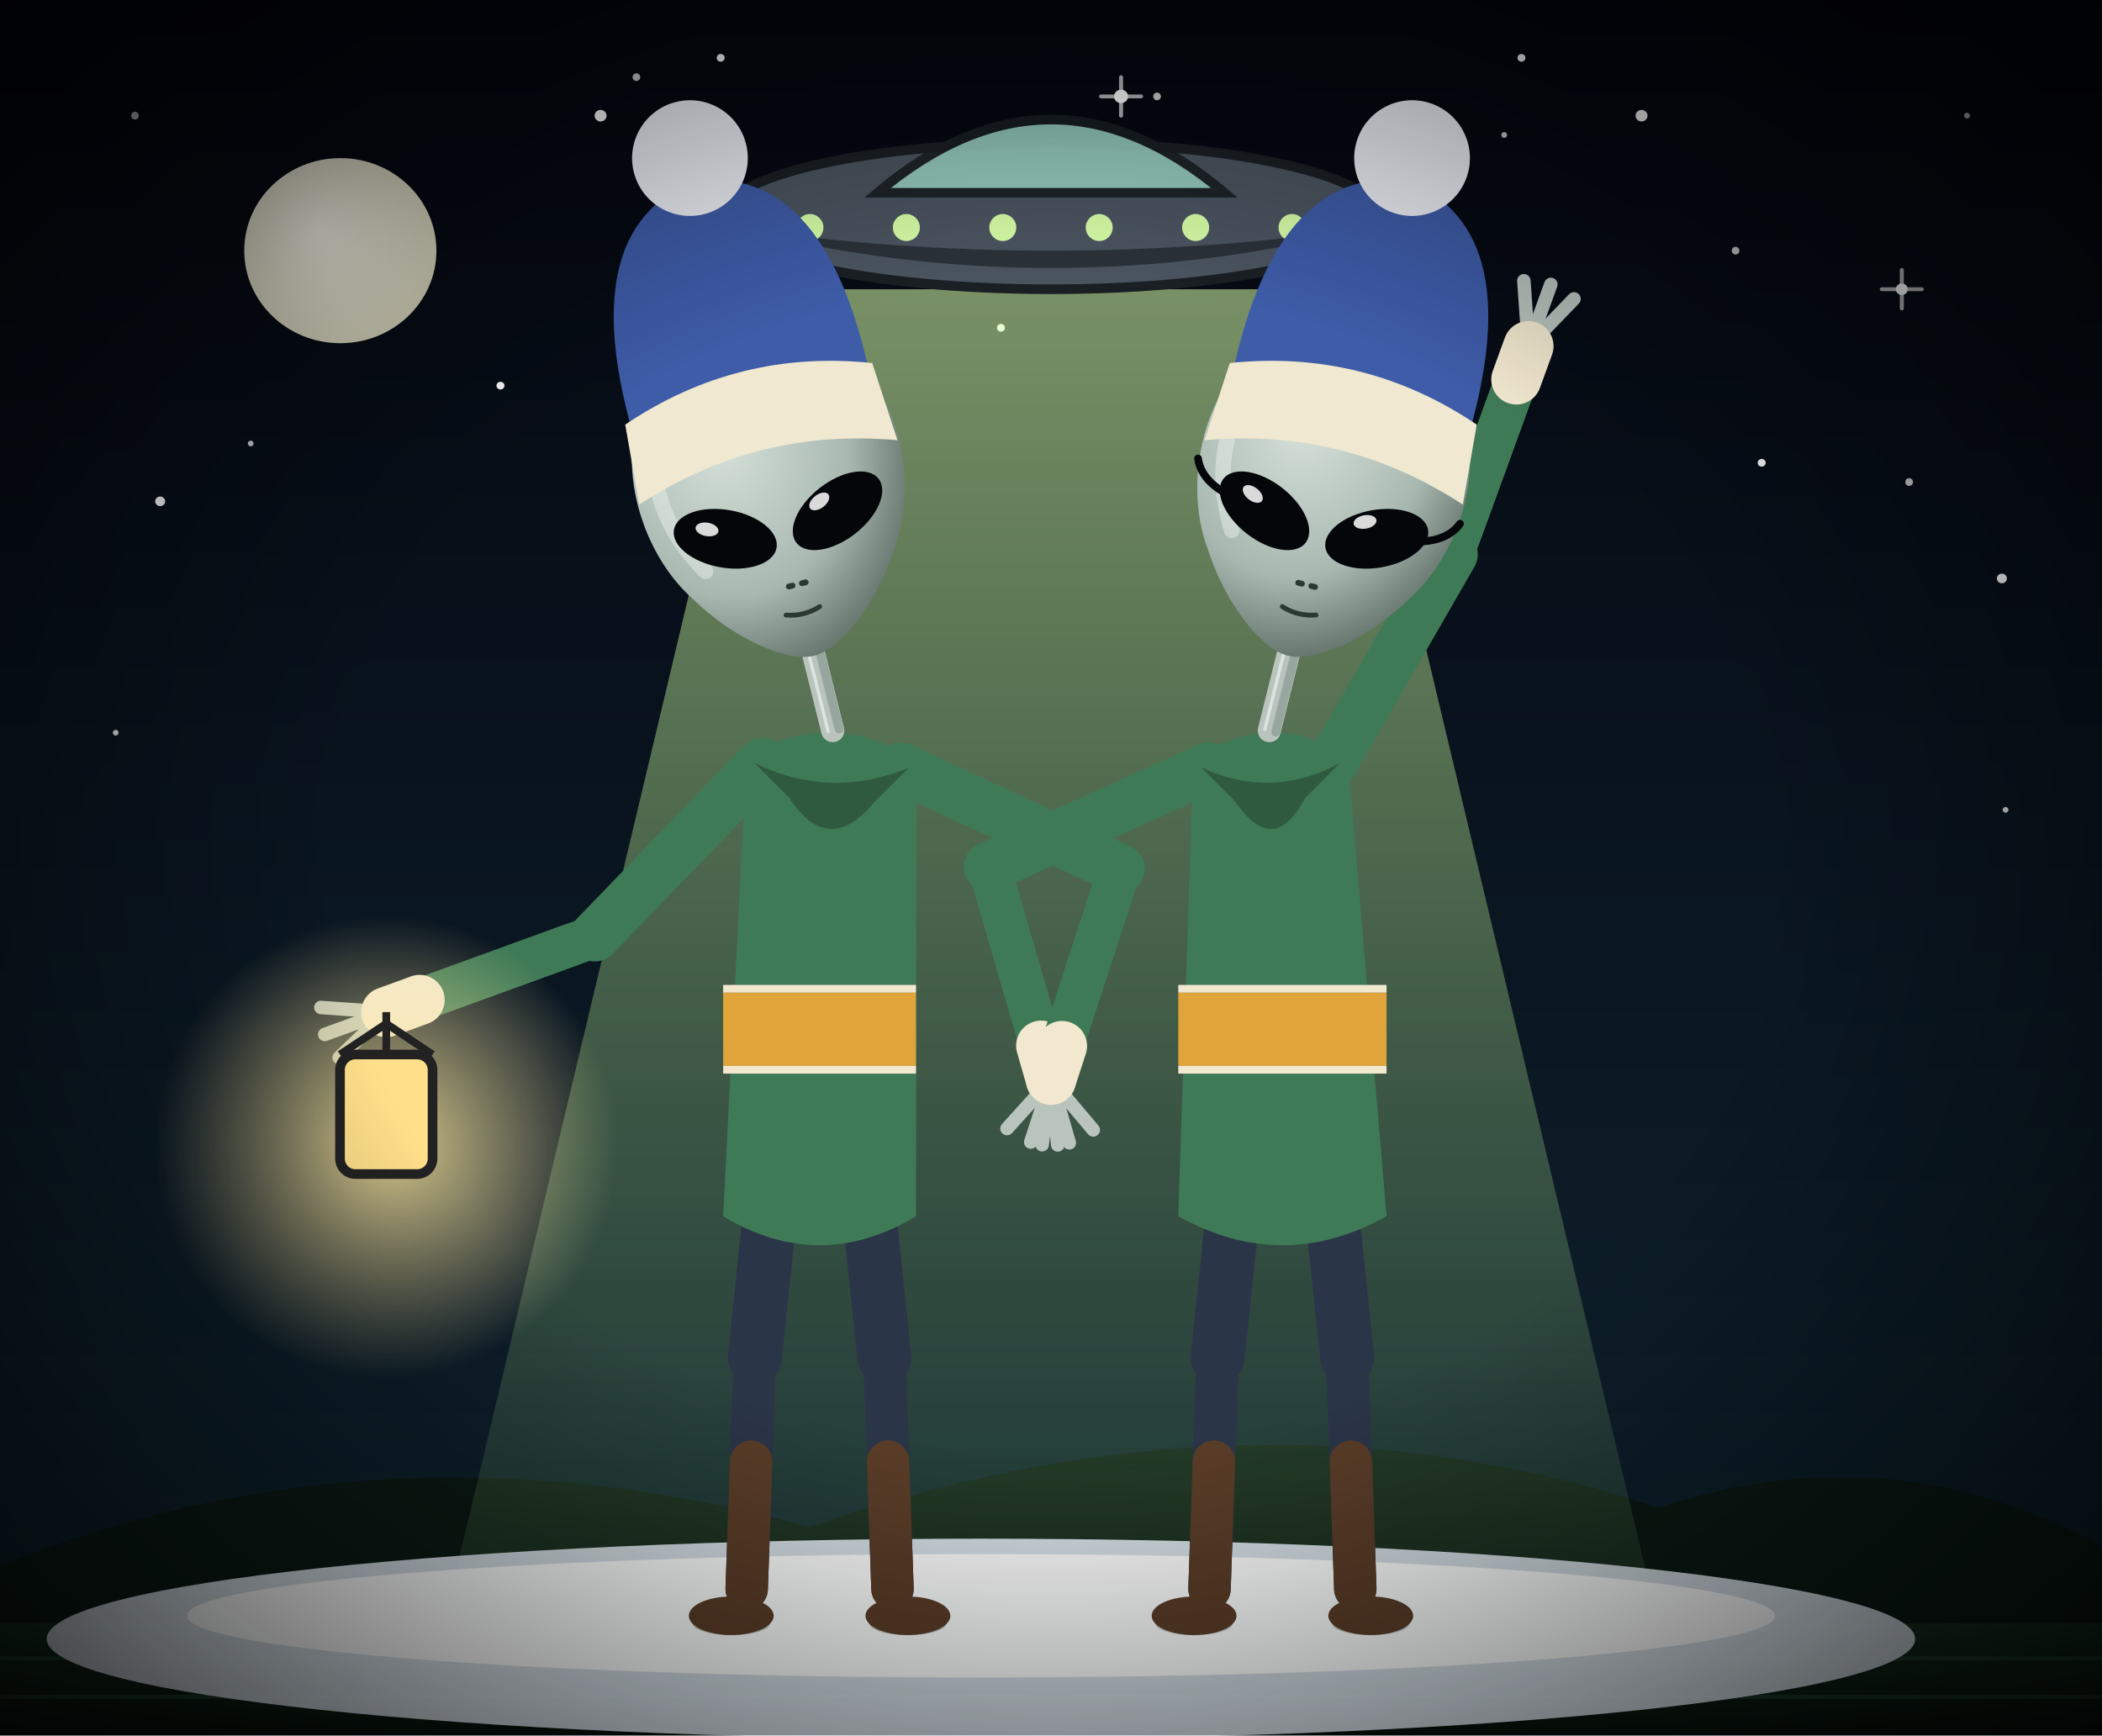
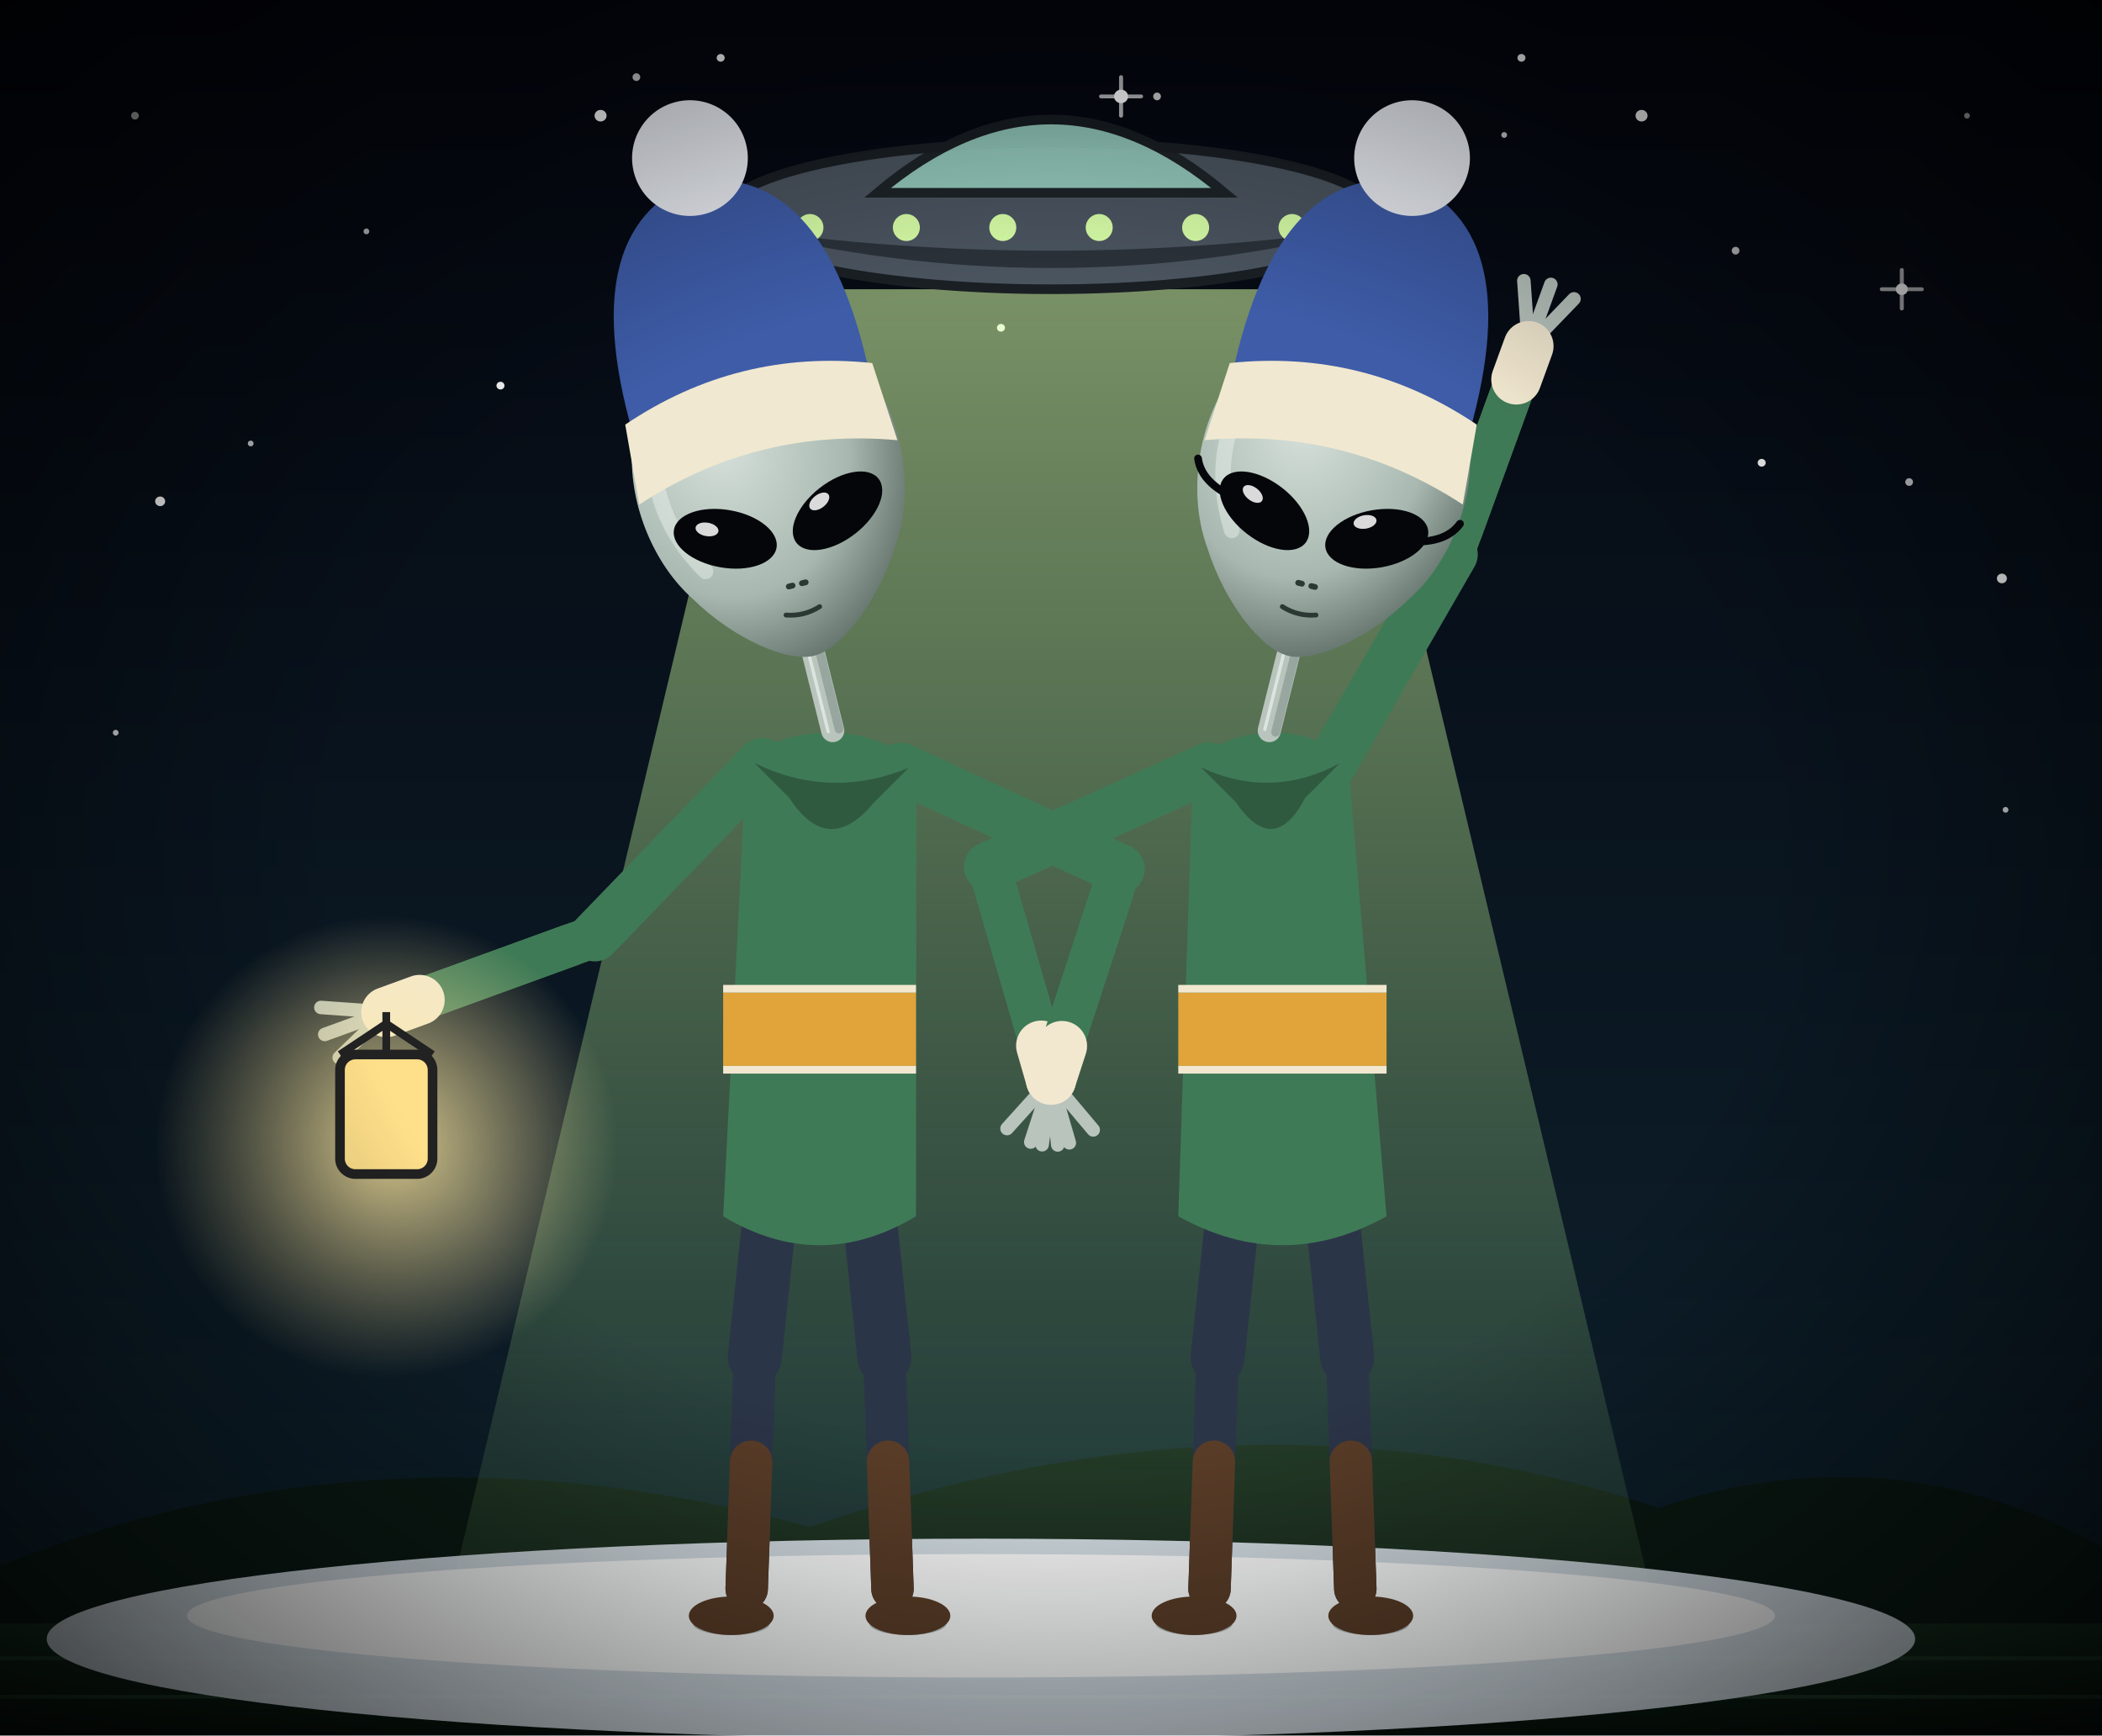
<svg xmlns="http://www.w3.org/2000/svg" viewBox="0 0 1090 900" width="1090" height="900">
  <defs>
    <linearGradient id="wall" x1="0" y1="0" x2="0" y2="1">
      <stop offset="0" stop-color="#050a09" />
      <stop offset="1" stop-color="#132320" />
    </linearGradient>
    <linearGradient id="plastic" x1="0" y1="0" x2="1" y2="0">
      <stop offset="0" stop-color="#cfdad3" />
      <stop offset=".55" stop-color="#a8b8b0" />
      <stop offset="1" stop-color="#5d6f67" />
    </linearGradient>
    <radialGradient id="plastichead" cx=".35" cy=".3" r=".8">
      <stop offset="0" stop-color="#d7e2db" />
      <stop offset=".6" stop-color="#a8b8b0" />
      <stop offset="1" stop-color="#52625b" />
    </radialGradient>
    <linearGradient id="beam" x1="0" y1="0" x2="0" y2="1">
      <stop offset="0" stop-color="#a8ffd8" stop-opacity=".30" />
      <stop offset="1" stop-color="#a8ffd8" stop-opacity="0" />
    </linearGradient>
    <linearGradient id="floor" x1="0" y1="0" x2="0" y2="1">
      <stop offset="0" stop-color="#1c2825" />
      <stop offset="1" stop-color="#0a0f0e" />
    </linearGradient>
    <radialGradient id="vig" cx=".5" cy=".5" r=".75">
      <stop offset=".45" stop-color="#000" stop-opacity="0" />
      <stop offset="1" stop-color="#000" stop-opacity=".85" />
    </radialGradient>
    <radialGradient id="snowg" cx=".35" cy=".3" r=".8">
      <stop offset="0" stop-color="#fff" />
      <stop offset="1" stop-color="#B7C6DA" />
    </radialGradient>
    <radialGradient id="lanternglow" cx=".5" cy=".5" r=".5">
      <stop offset="0" stop-color="#ffe9a0" stop-opacity=".85" />
      <stop offset="1" stop-color="#ffe9a0" stop-opacity="0" />
    </radialGradient>
    <filter id="soft" x="-50%" y="-50%" width="200%" height="200%">
      <feGaussianBlur stdDeviation="3" />
    </filter>
    <filter id="shadow" x="-30%" y="-10%" width="160%" height="130%">
      <feColorMatrix type="matrix" values="0 0 0 0 0  0 0 0 0 0  0 0 0 0 0  0 0 0 .55 0" />
      <feGaussianBlur stdDeviation="7" />
    </filter>
    <filter id="fog" x="-30%" y="-100%" width="160%" height="300%">
      <feGaussianBlur stdDeviation="26" />
    </filter>
    <clipPath id="floorclip">
      <rect y="842" width="1090" height="58" />
    </clipPath>
  </defs>
  <style>@media (prefers-reduced-motion: no-preference) {@keyframes bob-male {0.00% {transform:rotate(0deg)}72.41% {transform:rotate(0deg)}72.41% {transform:rotate(0deg)}74.02% {transform:rotate(-6deg)}75.63% {transform:rotate(5deg)}77.24% {transform:rotate(-4deg)}78.85% {transform:rotate(3deg)}80.46% {transform:rotate(-1.5deg)}82.07% {transform:rotate(0deg)}100.00% {transform:rotate(0deg)}} .hb-male {animation: bob-male 29s ease-in-out infinite; transform-origin: 0px 236px}@keyframes bob-female {0.00% {transform:rotate(0deg)}65.85% {transform:rotate(0deg)}65.85% {transform:rotate(0deg)}66.99% {transform:rotate(-6deg)}68.13% {transform:rotate(5deg)}69.27% {transform:rotate(-4deg)}70.41% {transform:rotate(3deg)}71.54% {transform:rotate(-1.5deg)}72.68% {transform:rotate(0deg)}100.00% {transform:rotate(0deg)}} .hb-female {animation: bob-female 41s ease-in-out infinite; transform-origin: 0px 236px}@keyframes fall{to{transform:translateY(900px)}} .fall{animation:fall linear infinite}@keyframes sway{from{transform:translateX(-22px)}to{transform:translateX(22px)}} .sway{animation:sway ease-in-out infinite alternate}@keyframes drift{from{transform:translateX(-45px)}to{transform:translateX(45px)}} .drift{animation:drift 11s ease-in-out infinite alternate}@keyframes hover{from{transform:translateY(-5px)}to{transform:translateY(7px)}} .hover{animation:hover 3.6s ease-in-out infinite alternate}@keyframes flash{0%,100%,12%,48%,62%{opacity:0}1%{opacity:.22}3%{opacity:0}5%{opacity:.16}9%{opacity:0}51%{opacity:.2}53%{opacity:0}55%{opacity:.14}59%{opacity:0}} .flash{animation:flash 13s linear infinite}@keyframes bolta{0%,100%,12%,62%{opacity:0}1%{opacity:1}3%{opacity:0}5%{opacity:1}9%{opacity:0}} .bolta{animation:bolta 13s linear infinite}@keyframes boltb{0%,100%,48%,62%{opacity:0}51%{opacity:1}53%{opacity:0}55%{opacity:1}59%{opacity:0}} .boltb{animation:boltb 13s linear infinite}}</style>
  <defs>
    <linearGradient id="ubeam" x1="0" y1="0" x2="0" y2="1">
      <stop offset="0" stop-color="#d8ffa8" stop-opacity=".55" />
      <stop offset="1" stop-color="#b6ff9a" stop-opacity=".08" />
    </linearGradient>
    <linearGradient id="nsky" x1="0" y1="0" x2="0" y2="1">
      <stop offset="0" stop-color="#04060f" />
      <stop offset="1" stop-color="#0f2430" />
    </linearGradient>
    <linearGradient id="field" x1="0" y1="0" x2="0" y2="1">
      <stop offset="0" stop-color="#16301f" />
      <stop offset="1" stop-color="#07120c" />
    </linearGradient>
  </defs>
  <rect width="1090" height="900" fill="url(#nsky)" />
  <circle cx="70" cy="60" r="2" fill="#fff" opacity=".8" />
  <circle cx="190" cy="120" r="1.5" fill="#fff" opacity=".8" />
  <circle cx="330" cy="40" r="2" fill="#fff" opacity=".8" />
  <circle cx="470" cy="90" r="1.5" fill="#fff" opacity=".8" />
  <circle cx="600" cy="50" r="2" fill="#fff" opacity=".8" />
  <circle cx="780" cy="70" r="1.5" fill="#fff" opacity=".8" />
  <circle cx="900" cy="130" r="2" fill="#fff" opacity=".8" />
  <circle cx="1020" cy="60" r="1.5" fill="#fff" opacity=".8" />
  <circle cx="130" cy="230" r="1.5" fill="#fff" opacity=".8" />
  <circle cx="990" cy="250" r="2" fill="#fff" opacity=".8" />
  <circle cx="60" cy="380" r="1.5" fill="#fff" opacity=".8" />
  <circle cx="1040" cy="420" r="1.5" fill="#fff" opacity=".8" />
  <g transform="scale(1.038095 1)">
    <defs>
      <radialGradient id="nightsky-m" cx=".4" cy=".4" r=".7">
        <stop offset="0" stop-color="#FFFDF0" />
        <stop offset="1" stop-color="#D5D2B8" />
      </radialGradient>
    </defs>
-     <circle cx="170" cy="130" r="48" fill="url(#nightsky-m)" />
-     <circle cx="188" cy="118" r="42" fill="#0c130d" opacity=".0" />
    <g fill="#fff">
      <circle cx="300" cy="60" r="3" />
      <circle cx="420" cy="120" r="2.5" />
      <circle cx="560" cy="50" r="3.5" />
      <circle cx="700" cy="110" r="2.5" />
      <circle cx="820" cy="60" r="3" />
      <circle cx="950" cy="150" r="3" />
      <circle cx="80" cy="260" r="2.5" />
      <circle cx="1000" cy="300" r="2.5" />
      <circle cx="250" cy="200" r="2" />
      <circle cx="640" cy="190" r="2" />
      <circle cx="880" cy="240" r="2" />
      <circle cx="500" cy="170" r="2" />
      <circle cx="360" cy="30" r="2" />
      <circle cx="760" cy="30" r="2" />
    </g>
    <g stroke="#fff" stroke-width="2" stroke-linecap="round" opacity=".7">
      <path d="M 560 40 v 20 M 550 50 h 20 M 950 140 v 20 M 940 150 h 20" />
    </g>
  </g>
  <path d="M 0 812 Q 200 732 420 792 Q 650 712 860 782 Q 980 742 1090 802 L 1090 842 L 0 842 Z" fill="#0b1a14" />
  <g class="hover">
    <path d="M 395 150 L 695 150 L 860 842 L 230 842 Z" fill="url(#ubeam)" />
    <ellipse cx="545" cy="112" rx="170" ry="38" fill="#4b5560" stroke="#1a1f24" stroke-width="5" />
    <path d="M 455 100 Q 545 24 635 100 Z" fill="#9fd8c9" stroke="#1a1f24" stroke-width="5" opacity=".9" />
    <path d="M 380 118 Q 545 160 710 118 Q 545 142 380 118 Z" fill="#2b323a" />
    <g fill="#d8ffa8">
      <circle cx="420" cy="118" r="7" />
      <circle cx="470" cy="118" r="7" />
      <circle cx="520" cy="118" r="7" />
      <circle cx="570" cy="118" r="7" />
      <circle cx="620" cy="118" r="7" />
      <circle cx="670" cy="118" r="7" />
    </g>
  </g>
  <rect y="842" width="1090" height="58" fill="url(#field)" />
  <g stroke="#2b4d37" stroke-width="2" opacity=".6">
    <path d="M 0 860 H 1090 M 0 880 H 1090" />
  </g>
  <g transform="scale(1.211111 1)">
    <ellipse cx="420" cy="850" rx="400" ry="52" fill="#E8F1FA" opacity=".9" />
    <ellipse cx="420" cy="838" rx="340" ry="32" fill="#fff" opacity=".9" />
  </g>
  <g transform="translate(665 574.8)">
    <path d="M -20.0 0.0 L -33.6 129.3" stroke="#b9c4bd" stroke-width="22" stroke-linecap="round" fill="none" />
    <path d="M -13.8 0.0 L -27.4 129.3" stroke="#76877f" stroke-width="8.4" stroke-linecap="round" fill="none" opacity=".5" />
    <path d="M -24.4 0.0 L -38.0 129.3" stroke="#eaf3ee" stroke-width="3.1" stroke-linecap="round" fill="none" opacity=".7" />
    <path d="M -33.6 129.3 L -37.8 249.2" stroke="#b9c4bd" stroke-width="16" stroke-linecap="round" fill="none" />
    <path d="M -29.1 129.3 L -33.3 249.2" stroke="#76877f" stroke-width="6.1" stroke-linecap="round" fill="none" opacity=".5" />
    <path d="M -36.8 129.3 L -41.0 249.2" stroke="#eaf3ee" stroke-width="2.2" stroke-linecap="round" fill="none" opacity=".7" />
    <path d="M -41.6 129.3 Q -33.6 134.3 -25.6 129.3" stroke="#46544e" stroke-width="2.2" fill="none" opacity=".7" />
    <ellipse cx="-45.8" cy="263.2" rx="20" ry="8" fill="#b9c4bd" />
    <ellipse cx="-45.8" cy="267.2" rx="20" ry="6" fill="#76877f" opacity=".5" />
    <path d="M 20.0 0.0 L 33.6 129.3" stroke="#b9c4bd" stroke-width="22" stroke-linecap="round" fill="none" />
    <path d="M 26.2 0.0 L 39.7 129.3" stroke="#76877f" stroke-width="8.4" stroke-linecap="round" fill="none" opacity=".5" />
    <path d="M 15.6 0.0 L 29.2 129.3" stroke="#eaf3ee" stroke-width="3.1" stroke-linecap="round" fill="none" opacity=".7" />
    <path d="M 33.6 129.3 L 37.8 249.2" stroke="#b9c4bd" stroke-width="16" stroke-linecap="round" fill="none" />
    <path d="M 38.1 129.3 L 42.3 249.2" stroke="#76877f" stroke-width="6.1" stroke-linecap="round" fill="none" opacity=".5" />
    <path d="M 30.4 129.3 L 34.6 249.2" stroke="#eaf3ee" stroke-width="2.2" stroke-linecap="round" fill="none" opacity=".7" />
    <path d="M 25.6 129.3 Q 33.6 134.3 41.6 129.3" stroke="#46544e" stroke-width="2.2" fill="none" opacity=".7" />
    <ellipse cx="45.8" cy="263.2" rx="20" ry="8" fill="#b9c4bd" />
    <ellipse cx="45.8" cy="267.2" rx="20" ry="6" fill="#76877f" opacity=".5" />
    <path d="M -38.2 -176.8 Q -7.1 -203.9 25.8 -179.0 Q 22.1 -110.4 22.1 -110.4 Q 44.0 -40 40 40 Q 0 66 -40 40 Q -44 -40 -25.9 -109.6 Q -25.9 -109.6 -38.2 -176.8 Z" fill="url(#plastic)" />
    <path d="M -25.9 -108.0 Q -1.9 -103.0 22.1 -108.0" stroke="#46544e" stroke-width="2.2" fill="none" opacity=".7" />
    <path d="M -38.2 -176.8 L -152.1 -125.2" stroke="#b9c4bd" stroke-width="15" stroke-linecap="round" fill="none" />
    <path d="M -34.0 -176.8 L -147.9 -125.2" stroke="#76877f" stroke-width="5.7" stroke-linecap="round" fill="none" opacity=".5" />
    <path d="M -41.2 -176.8 L -155.1 -125.2" stroke="#eaf3ee" stroke-width="2.1" stroke-linecap="round" fill="none" opacity=".7" />
    <path d="M -152.1 -125.2 L -120.0 -14.8" stroke="#b9c4bd" stroke-width="12" stroke-linecap="round" fill="none" />
    <path d="M -148.7 -125.2 L -116.6 -14.8" stroke="#76877f" stroke-width="4.6" stroke-linecap="round" fill="none" opacity=".5" />
    <path d="M -154.5 -125.2 L -122.4 -14.8" stroke="#eaf3ee" stroke-width="1.7" stroke-linecap="round" fill="none" opacity=".7" />
    <path d="M -159.1 -125.2 Q -152.1 -120.2 -145.1 -125.2" stroke="#46544e" stroke-width="2.2" fill="none" opacity=".7" />
    <path d="M 25.8 -179.0 L 88.3 -287.3" stroke="#b9c4bd" stroke-width="15" stroke-linecap="round" fill="none" />
    <path d="M 30.0 -179.0 L 92.5 -287.3" stroke="#76877f" stroke-width="5.7" stroke-linecap="round" fill="none" opacity=".5" />
    <path d="M 22.8 -179.0 L 85.3 -287.3" stroke="#eaf3ee" stroke-width="2.1" stroke-linecap="round" fill="none" opacity=".7" />
    <path d="M 88.3 -287.3 L 127.6 -395.3" stroke="#b9c4bd" stroke-width="12" stroke-linecap="round" fill="none" />
    <path d="M 91.6 -287.3 L 131.0 -395.3" stroke="#76877f" stroke-width="4.6" stroke-linecap="round" fill="none" opacity=".5" />
    <path d="M 85.9 -287.3 L 125.2 -395.3" stroke="#eaf3ee" stroke-width="1.7" stroke-linecap="round" fill="none" opacity=".7" />
    <path d="M 81.3 -287.3 Q 88.3 -282.3 95.3 -287.3" stroke="#46544e" stroke-width="2.2" fill="none" opacity=".7" />
    <path d="M -120.0 -14.8 L -98.1 11.2" stroke="#b9c4bd" stroke-width="7" stroke-linecap="round" fill="none" />
    <path d="M -120.0 -14.8 L -110.5 17.9" stroke="#b9c4bd" stroke-width="7" stroke-linecap="round" fill="none" />
    <path d="M -120.0 -14.8 L -124.6 18.9" stroke="#b9c4bd" stroke-width="7" stroke-linecap="round" fill="none" />
    <circle cx="-120.0" cy="-14.8" r="7" fill="#b9c4bd" />
    <path d="M 127.6 -395.3 L 125.2 -429.2" stroke="#b9c4bd" stroke-width="7" stroke-linecap="round" fill="none" />
    <path d="M 127.6 -395.3 L 139.2 -427.3" stroke="#b9c4bd" stroke-width="7" stroke-linecap="round" fill="none" />
    <path d="M 127.6 -395.3 L 151.2 -419.8" stroke="#b9c4bd" stroke-width="7" stroke-linecap="round" fill="none" />
    <circle cx="127.6" cy="-395.3" r="7" fill="#b9c4bd" />
    <path d="M -20.0 0.0 L -33.6 129.3" stroke="#2b3548" stroke-width="28" stroke-linecap="round" fill="none" />
    <path d="M -33.6 129.3 L -37.8 249.2" stroke="#2b3548" stroke-width="22" stroke-linecap="round" fill="none" />
    <path d="M 20.0 0.0 L 33.6 129.3" stroke="#2b3548" stroke-width="28" stroke-linecap="round" fill="none" />
    <path d="M 33.6 129.3 L 37.8 249.2" stroke="#2b3548" stroke-width="22" stroke-linecap="round" fill="none" />
    <path d="M -35.5 183.3 L -37.8 249.2" stroke="#5a3d28" stroke-width="22" stroke-linecap="round" fill="none" />
    <ellipse cx="-45.8" cy="263.2" rx="22" ry="10" fill="#5a3d28" />
    <path d="M 35.5 183.3 L 37.8 249.2" stroke="#5a3d28" stroke-width="22" stroke-linecap="round" fill="none" />
    <ellipse cx="45.8" cy="263.2" rx="22" ry="10" fill="#5a3d28" />
    <path d="M -38.2 -176.8 L -152.1 -125.2" stroke="#3f7a56" stroke-width="26" stroke-linecap="round" fill="none" />
    <path d="M -152.1 -125.2 L -120.0 -14.8" stroke="#3f7a56" stroke-width="22" stroke-linecap="round" fill="none" />
    <path d="M -148.2 -112.0 L -120.0 -14.8" stroke="#3f7a56" stroke-width="22" stroke-linecap="round" fill="none" />
    <path d="M -125.1 -32.5 L -120.0 -14.8" stroke="#f2e8d0" stroke-width="26" stroke-linecap="round" fill="none" />
    <path d="M 25.8 -179.0 L 88.3 -287.3" stroke="#3f7a56" stroke-width="26" stroke-linecap="round" fill="none" />
    <path d="M 88.3 -287.3 L 127.6 -395.3" stroke="#3f7a56" stroke-width="22" stroke-linecap="round" fill="none" />
    <path d="M 93.0 -300.2 L 127.6 -395.3" stroke="#3f7a56" stroke-width="22" stroke-linecap="round" fill="none" />
    <path d="M 121.3 -378.0 L 127.6 -395.3" stroke="#f2e8d0" stroke-width="26" stroke-linecap="round" fill="none" />
    <path d="M -46.2 -180.8 Q -7.3 -207.9 33.8 -183.0 L 54.0 56 Q 0 86 -54.0 56 Z" fill="#3f7a56" />
    <path d="M -54 -60 L 54 -60 L 54 -22 L -54 -22 Z" fill="#e0a43a" />
    <path d="M -54 -62 H 54 M -54 -20 H 54" stroke="#f2e8d0" stroke-width="4" />
    <path d="M -42.2 -176.8 Q -5.6 -159.9 29.8 -179.0 L 11.8 -161.0 Q -4.5 -129.9 -24.2 -158.8 Z" fill="#2f5a40" />
    <g transform="translate(-6.8 -195.9) rotate(14.0) translate(0 -236)">
      <g class="hb hb-female">
        <path d="M 0.0 236.0 L 0.0 190.0" stroke="#b9c4bd" stroke-width="12" stroke-linecap="round" fill="none" />
        <path d="M 3.4 236.0 L 3.4 190.0" stroke="#76877f" stroke-width="4.6" stroke-linecap="round" fill="none" opacity=".5" />
        <path d="M -2.4 236.0 L -2.4 190.0" stroke="#eaf3ee" stroke-width="1.7" stroke-linecap="round" fill="none" opacity=".7" />
        <path d="M 0 22 C 74 22 84 108 54 152 C 38 178 14 196 0 196 C -14 196 -38 178 -54 152 C -84 108 -74 22 0 22 Z" fill="url(#plastichead)" />
        <path d="M -50 60 Q -68 100 -44 140" stroke="#eaf3ee" stroke-width="8" stroke-linecap="round" fill="none" opacity=".45" />
        <g fill="#04060a">
          <ellipse cx="-30" cy="126" rx="27" ry="15" transform="rotate(24 -30 126)" />
          <ellipse cx="30" cy="126" rx="27" ry="15" transform="rotate(-24 30 126)" />
        </g>
        <g fill="#fff" opacity=".85">
          <ellipse cx="-38" cy="119" rx="6" ry="3.5" transform="rotate(24 -38 119)" />
          <ellipse cx="22" cy="119" rx="6" ry="3.5" transform="rotate(-24 22 119)" />
        </g>
        <path d="M -4 158 h 2 M 3 158 h 2" stroke="#2c3833" stroke-width="3" stroke-linecap="round" />
        <path d="M -9 172 Q 0 175 9 172" stroke="#2c3833" stroke-width="2.5" fill="none" stroke-linecap="round" />
        <path d="M -52 122 q -14 -4 -18 -14 M 52 122 q 14 -4 18 -14" stroke="#04060a" stroke-width="4" stroke-linecap="round" fill="none" />
        <circle cx="0" cy="36" r="7" fill="#f2b632" />
        <g transform="translate(0 56) scale(1.5) translate(0 -100)">
          <path d="M -42 108 Q -46 30 0 24 Q 46 30 42 108 Q 0 92 -42 108 Z" fill="#3e5ca8" />
          <path d="M -44 100 Q 0 84 44 100 L 46 128 Q 0 112 -46 128 Z" fill="#f0e8d0" />
          <circle cx="0" cy="16" r="20" fill="#eef1f8" />
        </g>
      </g>
    </g>
  </g>
  <g transform="translate(425 574.8)">
    <path d="M 20.0 0.0 L 33.6 129.3" stroke="#b9c4bd" stroke-width="22" stroke-linecap="round" fill="none" />
    <path d="M 26.2 0.0 L 39.7 129.3" stroke="#76877f" stroke-width="8.4" stroke-linecap="round" fill="none" opacity=".5" />
    <path d="M 15.6 0.0 L 29.2 129.3" stroke="#eaf3ee" stroke-width="3.1" stroke-linecap="round" fill="none" opacity=".7" />
    <path d="M 33.6 129.3 L 37.8 249.2" stroke="#b9c4bd" stroke-width="16" stroke-linecap="round" fill="none" />
    <path d="M 38.1 129.3 L 42.3 249.2" stroke="#76877f" stroke-width="6.1" stroke-linecap="round" fill="none" opacity=".5" />
    <path d="M 30.4 129.3 L 34.6 249.2" stroke="#eaf3ee" stroke-width="2.2" stroke-linecap="round" fill="none" opacity=".7" />
    <path d="M 25.6 129.3 Q 33.6 134.3 41.6 129.3" stroke="#46544e" stroke-width="2.2" fill="none" opacity=".7" />
    <ellipse cx="45.8" cy="263.2" rx="20" ry="8" fill="#b9c4bd" />
    <ellipse cx="45.8" cy="267.2" rx="20" ry="6" fill="#76877f" opacity=".5" />
    <path d="M -20.0 0.0 L -33.6 129.3" stroke="#b9c4bd" stroke-width="22" stroke-linecap="round" fill="none" />
    <path d="M -13.8 0.0 L -27.4 129.3" stroke="#76877f" stroke-width="8.4" stroke-linecap="round" fill="none" opacity=".5" />
    <path d="M -24.4 0.0 L -38.0 129.3" stroke="#eaf3ee" stroke-width="3.1" stroke-linecap="round" fill="none" opacity=".7" />
    <path d="M -33.6 129.3 L -37.8 249.2" stroke="#b9c4bd" stroke-width="16" stroke-linecap="round" fill="none" />
    <path d="M -29.1 129.3 L -33.3 249.2" stroke="#76877f" stroke-width="6.1" stroke-linecap="round" fill="none" opacity=".5" />
    <path d="M -36.8 129.3 L -41.0 249.2" stroke="#eaf3ee" stroke-width="2.2" stroke-linecap="round" fill="none" opacity=".7" />
    <path d="M -41.6 129.3 Q -33.6 134.3 -25.6 129.3" stroke="#46544e" stroke-width="2.2" fill="none" opacity=".7" />
    <ellipse cx="-45.8" cy="263.2" rx="20" ry="8" fill="#b9c4bd" />
    <ellipse cx="-45.8" cy="267.2" rx="20" ry="6" fill="#76877f" opacity=".5" />
    <path d="M -29.8 -179.1 Q 7.1 -203.9 42.2 -176.6 Q 27.9 -109.5 27.9 -109.5 Q 40.0 -40 36 40 Q 0 66 -36 40 Q -40 -40 -24.1 -110.4 Q -24.1 -110.4 -29.8 -179.1 Z" fill="url(#plastic)" />
    <path d="M -24.1 -108.0 Q 1.9 -103.0 27.9 -108.0" stroke="#46544e" stroke-width="2.2" fill="none" opacity=".7" />
    <path d="M 42.2 -176.6 L 155.6 -124.1" stroke="#b9c4bd" stroke-width="15" stroke-linecap="round" fill="none" />
    <path d="M 46.4 -176.6 L 159.8 -124.1" stroke="#76877f" stroke-width="5.7" stroke-linecap="round" fill="none" opacity=".5" />
    <path d="M 39.2 -176.6 L 152.6 -124.1" stroke="#eaf3ee" stroke-width="2.1" stroke-linecap="round" fill="none" opacity=".7" />
    <path d="M 155.6 -124.1 L 120.0 -14.8" stroke="#b9c4bd" stroke-width="12" stroke-linecap="round" fill="none" />
    <path d="M 159.0 -124.1 L 123.4 -14.8" stroke="#76877f" stroke-width="4.6" stroke-linecap="round" fill="none" opacity=".5" />
    <path d="M 153.2 -124.1 L 117.6 -14.8" stroke="#eaf3ee" stroke-width="1.7" stroke-linecap="round" fill="none" opacity=".7" />
    <path d="M 148.6 -124.1 Q 155.6 -119.1 162.6 -124.1" stroke="#46544e" stroke-width="2.2" fill="none" opacity=".7" />
    <path d="M -29.8 -179.1 L -116.6 -89.2" stroke="#b9c4bd" stroke-width="15" stroke-linecap="round" fill="none" />
    <path d="M -25.6 -179.1 L -112.4 -89.2" stroke="#76877f" stroke-width="5.7" stroke-linecap="round" fill="none" opacity=".5" />
    <path d="M -32.8 -179.1 L -119.6 -89.2" stroke="#eaf3ee" stroke-width="2.1" stroke-linecap="round" fill="none" opacity=".7" />
    <path d="M -116.6 -89.2 L -224.7 -49.9" stroke="#b9c4bd" stroke-width="12" stroke-linecap="round" fill="none" />
    <path d="M -113.2 -89.2 L -221.3 -49.9" stroke="#76877f" stroke-width="4.6" stroke-linecap="round" fill="none" opacity=".5" />
    <path d="M -119.0 -89.2 L -227.1 -49.9" stroke="#eaf3ee" stroke-width="1.7" stroke-linecap="round" fill="none" opacity=".7" />
    <path d="M -123.6 -89.2 Q -116.6 -84.2 -109.6 -89.2" stroke="#46544e" stroke-width="2.2" fill="none" opacity=".7" />
    <path d="M 120.0 -14.8 L 123.5 19.0" stroke="#b9c4bd" stroke-width="7" stroke-linecap="round" fill="none" />
    <path d="M 120.0 -14.8 L 109.5 17.5" stroke="#b9c4bd" stroke-width="7" stroke-linecap="round" fill="none" />
    <path d="M 120.0 -14.8 L 97.2 10.5" stroke="#b9c4bd" stroke-width="7" stroke-linecap="round" fill="none" />
    <circle cx="120.0" cy="-14.8" r="7" fill="#b9c4bd" />
    <path d="M -224.7 -49.9 L -249.1 -26.3" stroke="#b9c4bd" stroke-width="7" stroke-linecap="round" fill="none" />
    <path d="M -224.7 -49.9 L -256.6 -38.3" stroke="#b9c4bd" stroke-width="7" stroke-linecap="round" fill="none" />
    <path d="M -224.7 -49.9 L -258.6 -52.3" stroke="#b9c4bd" stroke-width="7" stroke-linecap="round" fill="none" />
    <circle cx="-224.7" cy="-49.9" r="7" fill="#b9c4bd" />
    <path d="M 20.0 0.0 L 33.6 129.3" stroke="#2b3548" stroke-width="28" stroke-linecap="round" fill="none" />
    <path d="M 33.6 129.3 L 37.8 249.2" stroke="#2b3548" stroke-width="22" stroke-linecap="round" fill="none" />
    <path d="M -20.0 0.0 L -33.6 129.3" stroke="#2b3548" stroke-width="28" stroke-linecap="round" fill="none" />
    <path d="M -33.6 129.3 L -37.8 249.2" stroke="#2b3548" stroke-width="22" stroke-linecap="round" fill="none" />
    <path d="M 35.5 183.3 L 37.8 249.2" stroke="#5a3d28" stroke-width="22" stroke-linecap="round" fill="none" />
    <ellipse cx="45.8" cy="263.2" rx="22" ry="10" fill="#5a3d28" />
    <path d="M -35.5 183.3 L -37.8 249.2" stroke="#5a3d28" stroke-width="22" stroke-linecap="round" fill="none" />
    <ellipse cx="-45.8" cy="263.2" rx="22" ry="10" fill="#5a3d28" />
    <path d="M 42.2 -176.6 L 155.6 -124.1" stroke="#3f7a56" stroke-width="26" stroke-linecap="round" fill="none" />
    <path d="M 155.6 -124.1 L 120.0 -14.8" stroke="#3f7a56" stroke-width="22" stroke-linecap="round" fill="none" />
    <path d="M 151.4 -111.0 L 120.0 -14.8" stroke="#3f7a56" stroke-width="22" stroke-linecap="round" fill="none" />
    <path d="M 125.7 -32.3 L 120.0 -14.8" stroke="#f2e8d0" stroke-width="26" stroke-linecap="round" fill="none" />
    <path d="M -29.8 -179.1 L -116.6 -89.2" stroke="#3f7a56" stroke-width="26" stroke-linecap="round" fill="none" />
    <path d="M -116.6 -89.2 L -224.7 -49.9" stroke="#3f7a56" stroke-width="22" stroke-linecap="round" fill="none" />
    <path d="M -129.6 -84.5 L -224.7 -49.9" stroke="#3f7a56" stroke-width="22" stroke-linecap="round" fill="none" />
    <path d="M -207.4 -56.2 L -224.7 -49.9" stroke="#f2e8d0" stroke-width="26" stroke-linecap="round" fill="none" />
    <path d="M -37.8 -183.1 Q 7.3 -207.9 50.2 -180.6 L 50.0 56 Q 0 86 -50.0 56 Z" fill="#3f7a56" />
    <path d="M -50 -60 L 50 -60 L 50 -22 L -50 -22 Z" fill="#e0a43a" />
    <path d="M -50 -62 H 50 M -50 -20 H 50" stroke="#f2e8d0" stroke-width="4" />
    <path d="M -33.8 -179.1 Q 5.6 -159.9 46.2 -176.6 L 28.2 -158.6 Q 4.5 -129.9 -15.8 -161.1 Z" fill="#2f5a40" />
    <g transform="translate(6.8 -195.9) rotate(-14.0) translate(0 -236)">
      <g class="hb hb-male">
        <path d="M 0.0 236.0 L 0.0 190.0" stroke="#b9c4bd" stroke-width="12" stroke-linecap="round" fill="none" />
        <path d="M 3.4 236.0 L 3.4 190.0" stroke="#76877f" stroke-width="4.6" stroke-linecap="round" fill="none" opacity=".5" />
        <path d="M -2.4 236.0 L -2.4 190.0" stroke="#eaf3ee" stroke-width="1.7" stroke-linecap="round" fill="none" opacity=".7" />
        <path d="M 0 22 C 74 22 84 108 54 152 C 38 178 14 196 0 196 C -14 196 -38 178 -54 152 C -84 108 -74 22 0 22 Z" fill="url(#plastichead)" />
        <path d="M -50 60 Q -68 100 -44 140" stroke="#eaf3ee" stroke-width="8" stroke-linecap="round" fill="none" opacity=".45" />
        <g fill="#04060a">
          <ellipse cx="-30" cy="126" rx="27" ry="15" transform="rotate(24 -30 126)" />
          <ellipse cx="30" cy="126" rx="27" ry="15" transform="rotate(-24 30 126)" />
        </g>
        <g fill="#fff" opacity=".85">
          <ellipse cx="-38" cy="119" rx="6" ry="3.5" transform="rotate(24 -38 119)" />
          <ellipse cx="22" cy="119" rx="6" ry="3.5" transform="rotate(-24 22 119)" />
        </g>
        <path d="M -4 158 h 2 M 3 158 h 2" stroke="#2c3833" stroke-width="3" stroke-linecap="round" />
        <path d="M -9 172 Q 0 175 9 172" stroke="#2c3833" stroke-width="2.5" fill="none" stroke-linecap="round" />
        <g transform="translate(0 56) scale(1.5) translate(0 -100)">
          <path d="M -42 108 Q -46 30 0 24 Q 46 30 42 108 Q 0 92 -42 108 Z" fill="#3e5ca8" />
          <path d="M -44 100 Q 0 84 44 100 L 46 128 Q 0 112 -46 128 Z" fill="#f0e8d0" />
          <circle cx="0" cy="16" r="20" fill="#eef1f8" />
        </g>
      </g>
    </g>
    <circle cx="-224.7" cy="20.1" r="120" fill="url(#lanternglow)" />
    <path d="M -224.7 -49.9 L -224.7 -27.9" stroke="#222" stroke-width="4" />
    <rect x="-248.7" y="-27.9" width="48" height="62" rx="8" fill="#ffe08a" stroke="#222" stroke-width="5" />
    <path d="M -248.7 -27.9 L -224.7 -43.9 L -200.7 -27.9" fill="none" stroke="#222" stroke-width="4" />
  </g>
  <rect width="1090" height="900" fill="url(#vig)" />
</svg>
